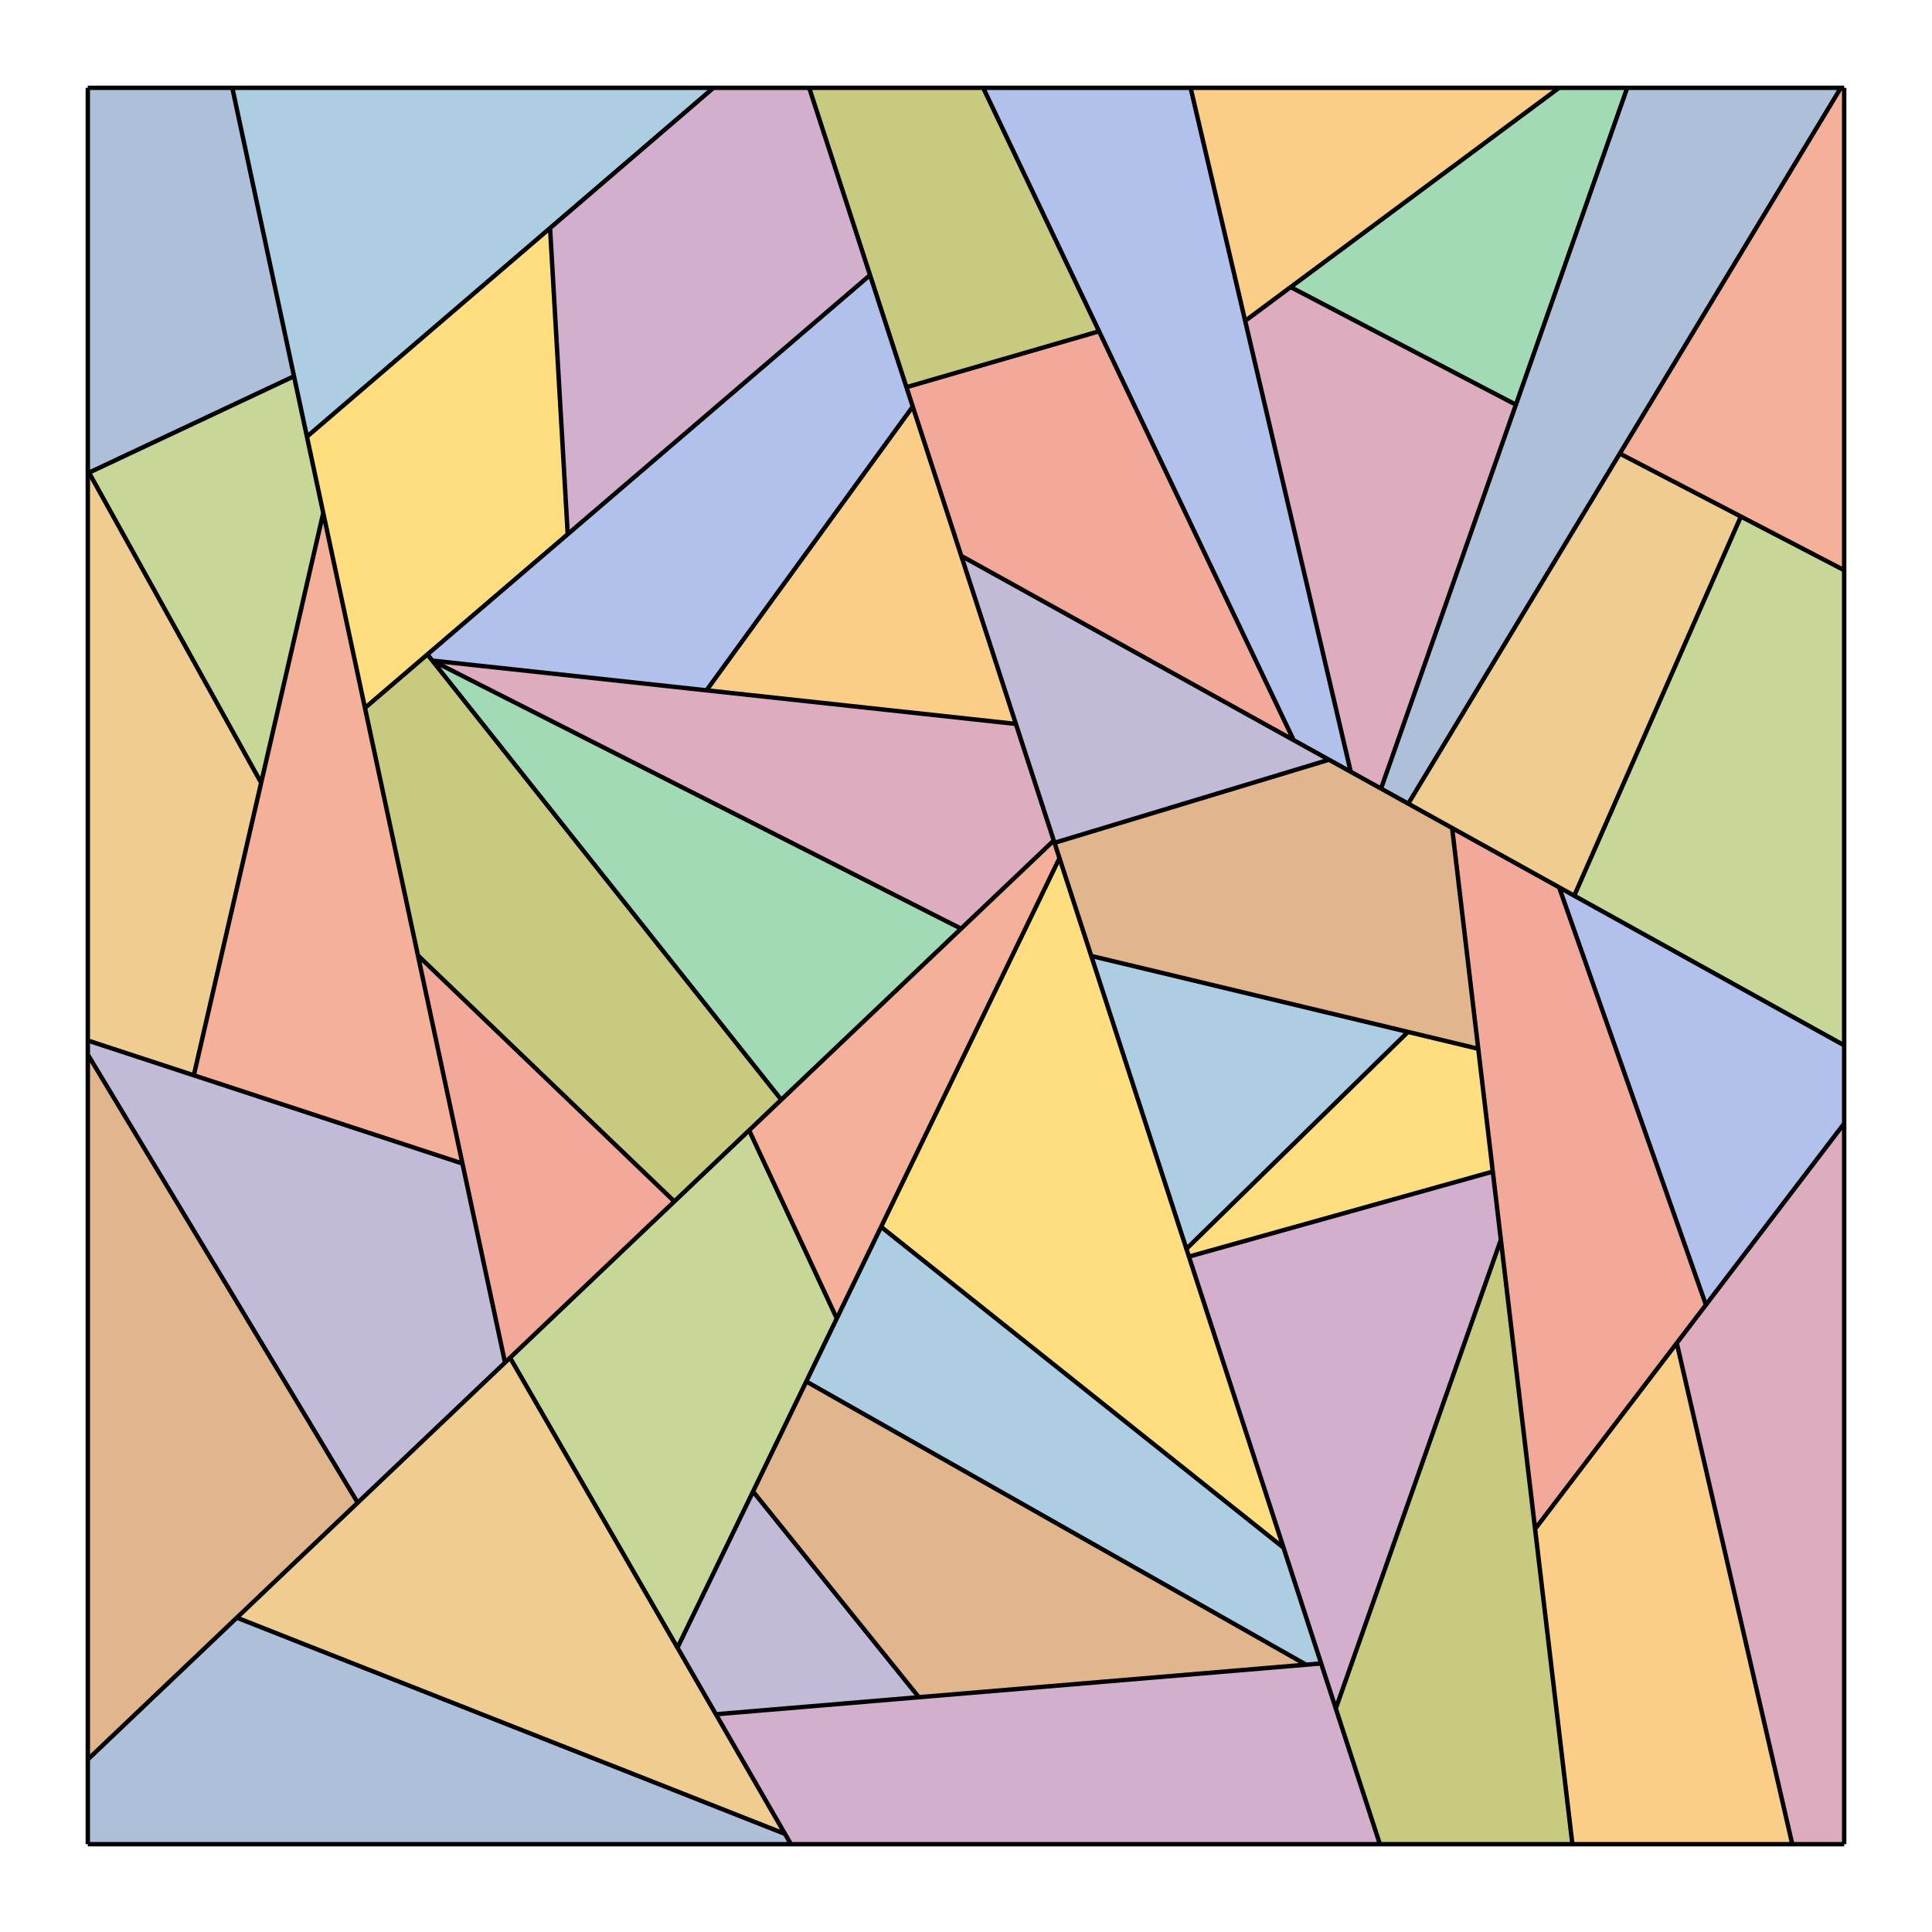
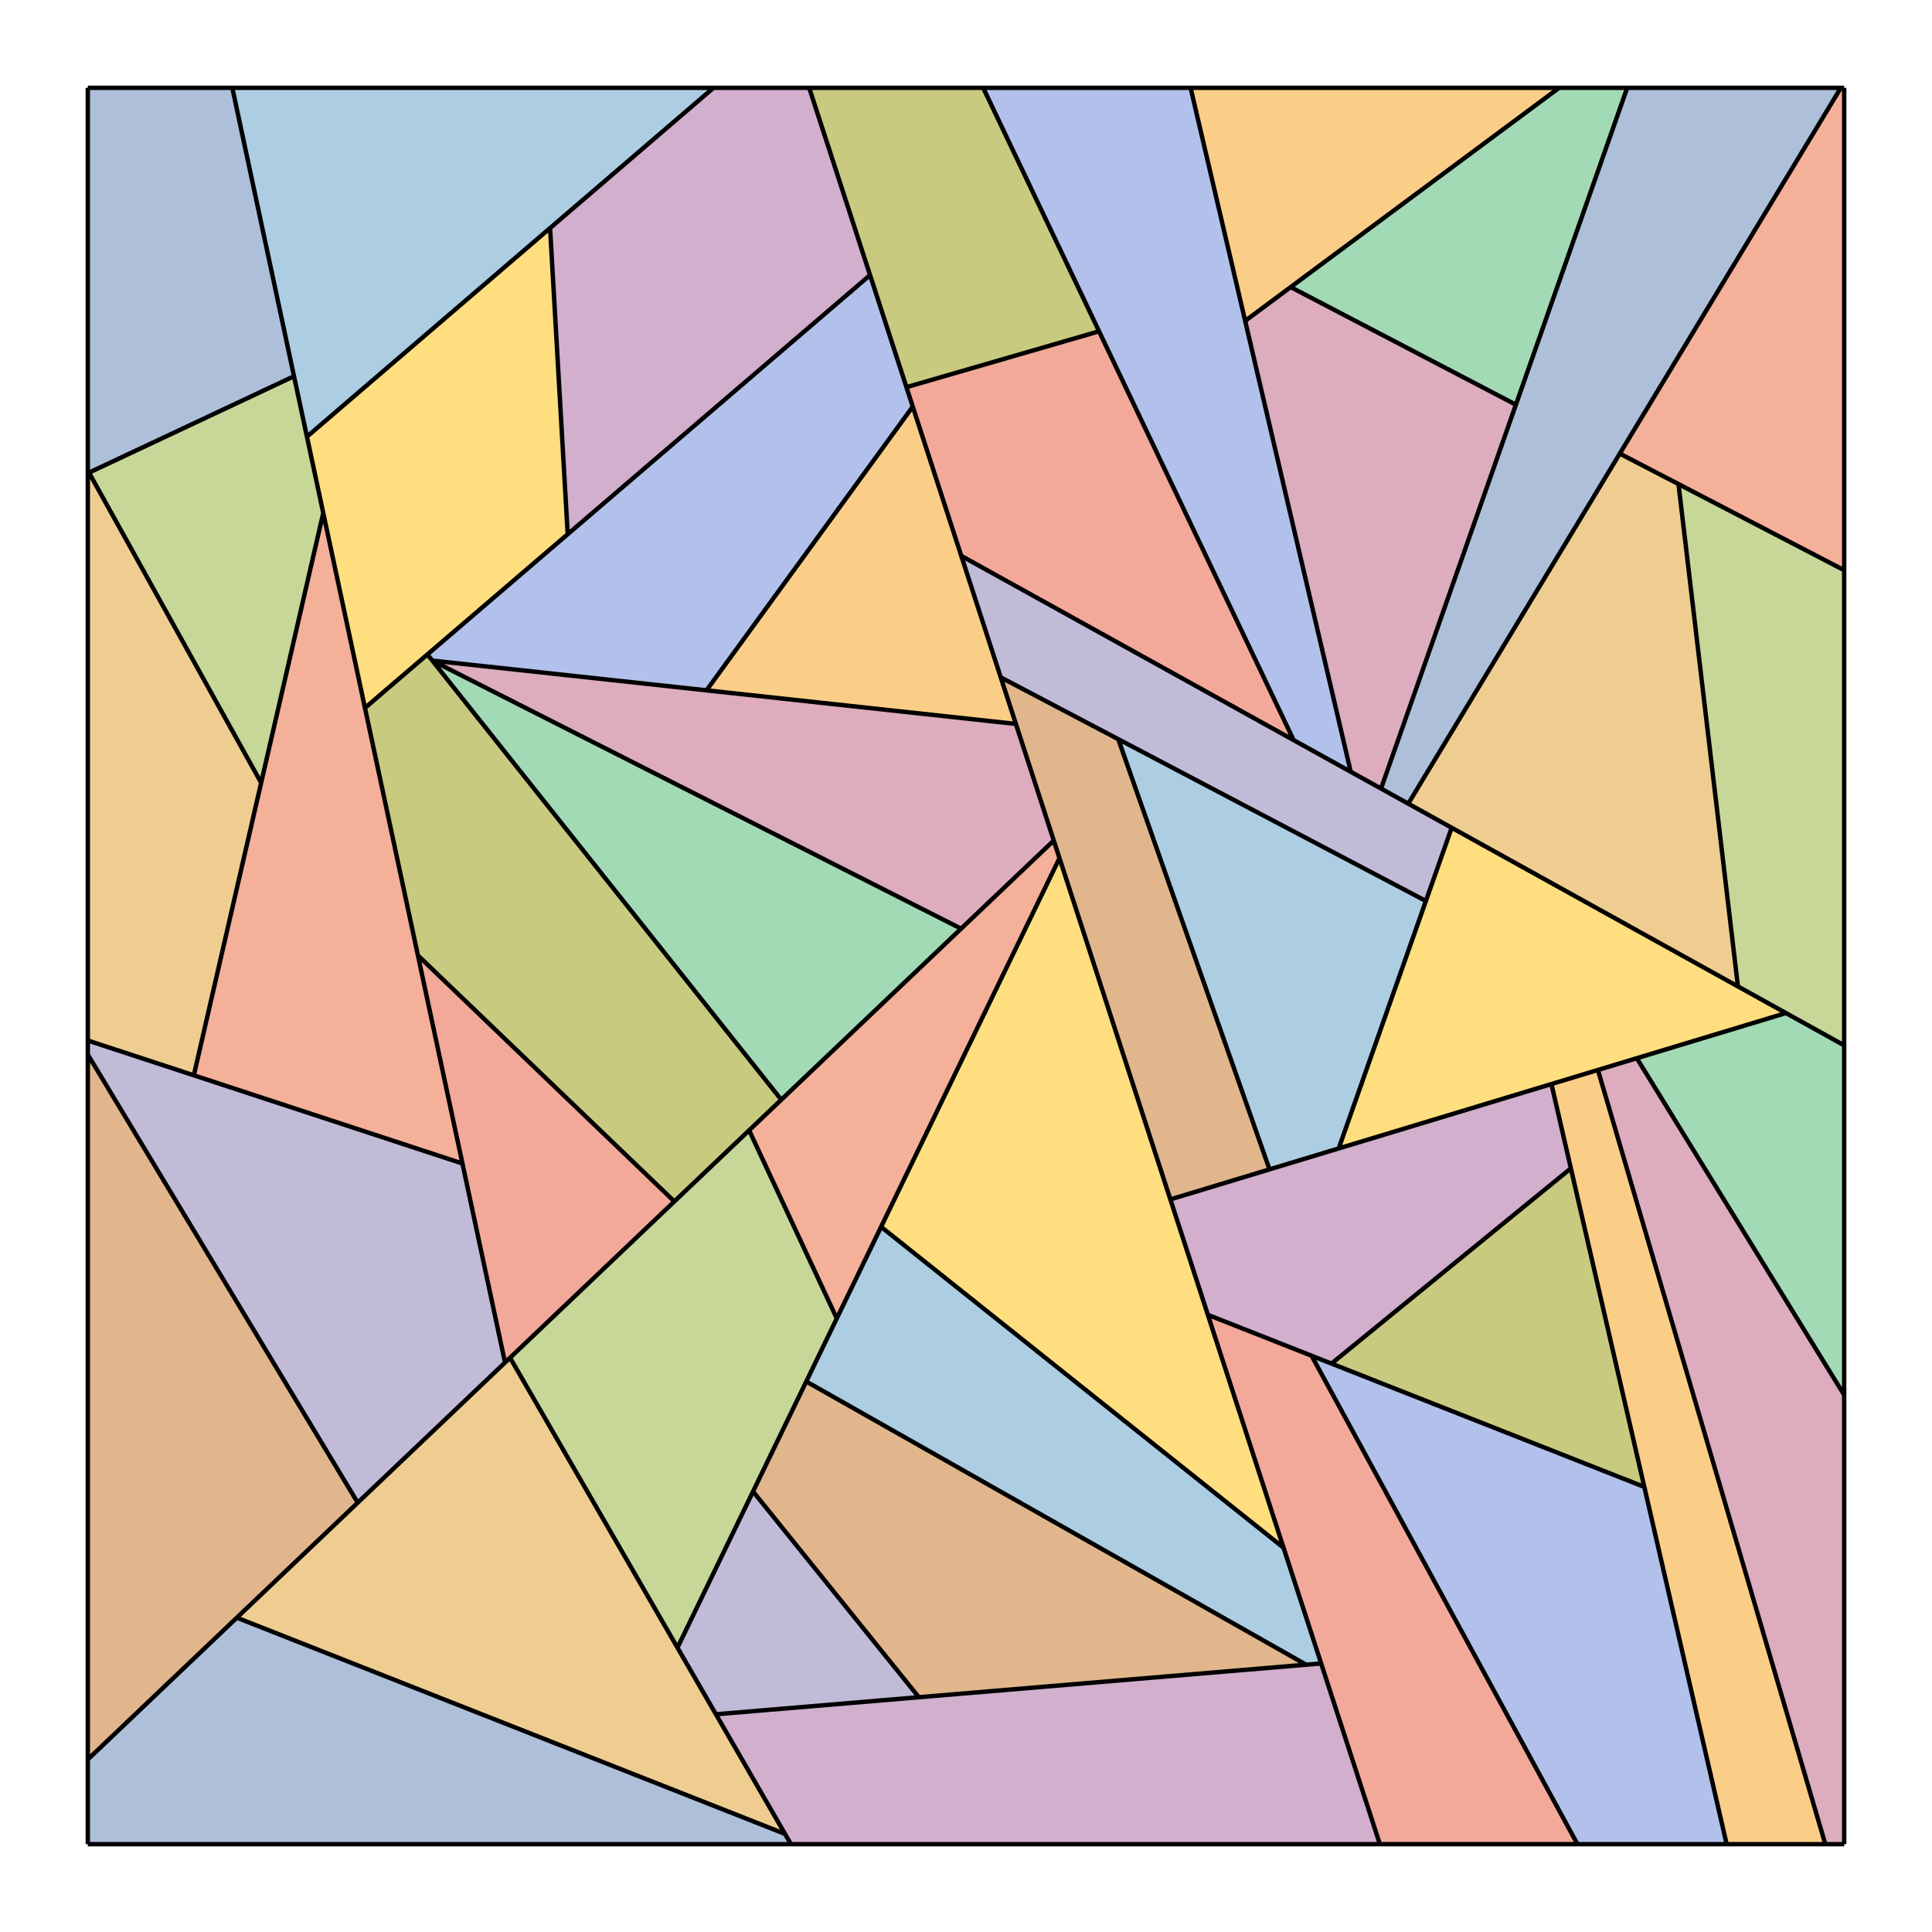
<svg xmlns="http://www.w3.org/2000/svg" width="220pt" height="220pt" viewBox="0 0 220 220" version="1.1">
  <g id="id1">
    <path style=" stroke:none;fill-rule:nonzero;fill:rgb(36.842%,50.678%,70.98%);fill-opacity:0.5;" d="M 10 10 L 26.453 10 L 33.48 42.844 L 10 53.883 Z M 10 10 " />
    <path style=" stroke:none;fill-rule:nonzero;fill:rgb(88.072%,61.104%,14.205%);fill-opacity:0.5;" d="M 10 53.883 L 10.133 53.82 L 29.738 89.137 L 22.07 122.445 L 10 118.484 Z M 10 53.883 " />
    <path style=" stroke:none;fill-rule:nonzero;fill:rgb(56.018%,69.157%,19.488%);fill-opacity:0.5;" d="M 10.133 53.82 L 33.48 42.844 L 36.809 58.414 L 29.738 89.137 Z M 10.133 53.82 " />
    <path style=" stroke:none;fill-rule:nonzero;fill:rgb(92.253%,38.563%,20.918%);fill-opacity:0.5;" d="M 22.07 122.445 L 36.809 58.414 L 52.66 132.492 Z M 22.07 122.445 " />
    <path style=" stroke:none;fill-rule:nonzero;fill:rgb(52.849%,47.062%,70.135%);fill-opacity:0.5;" d="M 10 118.484 L 52.66 132.492 L 57.508 155.156 L 40.734 171.113 L 10 120.086 Z M 10 118.484 " />
    <path style=" stroke:none;fill-rule:nonzero;fill:rgb(77.208%,43.155%,10.239%);fill-opacity:0.5;" d="M 10 120.086 L 40.734 171.113 L 10 200.352 Z M 10 120.086 " />
    <path style=" stroke:none;fill-rule:nonzero;fill:rgb(36.39%,61.85%,78.235%);fill-opacity:0.5;" d="M 26.453 10 L 81.246 10 L 34.953 49.727 Z M 26.453 10 " />
    <path style=" stroke:none;fill-rule:nonzero;fill:rgb(100%,75%,0%);fill-opacity:0.5;" d="M 34.953 49.727 L 62.637 25.973 L 64.645 60.832 L 41.559 80.613 Z M 34.953 49.727 " />
    <path style=" stroke:none;fill-rule:nonzero;fill:rgb(64.762%,37.816%,61.404%);fill-opacity:0.5;" d="M 62.637 25.973 L 81.246 10 L 92.145 10 L 99.074 31.324 L 64.645 60.832 Z M 62.637 25.973 " />
    <path style=" stroke:none;fill-rule:nonzero;fill:rgb(57.159%,58.648%,0%);fill-opacity:0.5;" d="M 41.559 80.613 L 48.672 74.52 L 88.965 125.23 L 76.789 136.812 L 47.59 108.797 Z M 41.559 80.613 " />
    <path style=" stroke:none;fill-rule:nonzero;fill:rgb(91.5%,33.25%,21.25%);fill-opacity:0.5;" d="M 47.59 108.797 L 76.789 136.812 L 57.508 155.156 Z M 47.59 108.797 " />
    <path style=" stroke:none;fill-rule:nonzero;fill:rgb(40.082%,52.201%,85%);fill-opacity:0.5;" d="M 48.672 74.52 L 99.074 31.324 L 103.938 46.301 L 80.453 78.609 L 49.23 75.223 Z M 48.672 74.52 " />
    <path style=" stroke:none;fill-rule:nonzero;fill:rgb(97.283%,62.164%,7.336%);fill-opacity:0.5;" d="M 80.453 78.609 L 103.938 46.301 L 115.68 82.434 Z M 80.453 78.609 " />
    <path style=" stroke:none;fill-rule:nonzero;fill:rgb(73.678%,35.8%,50.303%);fill-opacity:0.5;" d="M 49.23 75.223 L 115.68 82.434 L 119.992 95.711 L 109.441 105.75 L 49.238 75.234 Z M 49.23 75.223 " />
    <path style=" stroke:none;fill-rule:nonzero;fill:rgb(28.026%,71.5%,42.921%);fill-opacity:0.5;" d="M 49.238 75.234 L 109.441 105.75 L 88.965 125.23 Z M 49.238 75.234 " />
    <path style=" stroke:none;fill-rule:nonzero;fill:rgb(36.842%,50.678%,70.98%);fill-opacity:0.5;" d="M 10 200.352 L 26.969 184.207 L 89.387 208.828 L 90.066 210 L 10 210 Z M 10 200.352 " />
    <path style=" stroke:none;fill-rule:nonzero;fill:rgb(88.072%,61.104%,14.205%);fill-opacity:0.5;" d="M 26.969 184.207 L 58.082 154.609 L 89.387 208.828 Z M 26.969 184.207 " />
    <path style=" stroke:none;fill-rule:nonzero;fill:rgb(56.018%,69.157%,19.488%);fill-opacity:0.5;" d="M 58.082 154.609 L 85.305 128.711 L 95.285 150.133 L 77.145 187.621 Z M 58.082 154.609 " />
    <path style=" stroke:none;fill-rule:nonzero;fill:rgb(92.253%,38.563%,20.918%);fill-opacity:0.5;" d="M 85.305 128.711 L 119.992 95.711 L 120.645 97.719 L 95.285 150.133 Z M 85.305 128.711 " />
    <path style=" stroke:none;fill-rule:nonzero;fill:rgb(52.849%,47.062%,70.135%);fill-opacity:0.5;" d="M 77.145 187.621 L 85.75 169.84 L 104.629 193.266 L 81.523 195.207 Z M 77.145 187.621 " />
    <path style=" stroke:none;fill-rule:nonzero;fill:rgb(77.208%,43.155%,10.239%);fill-opacity:0.5;" d="M 85.75 169.84 L 91.812 157.312 L 148.73 189.562 L 104.629 193.266 Z M 85.75 169.84 " />
    <path style=" stroke:none;fill-rule:nonzero;fill:rgb(36.39%,61.85%,78.235%);fill-opacity:0.5;" d="M 91.812 157.312 L 100.332 139.703 L 146.156 176.238 L 150.441 189.418 L 148.73 189.562 Z M 91.812 157.312 " />
    <path style=" stroke:none;fill-rule:nonzero;fill:rgb(100%,75%,0%);fill-opacity:0.5;" d="M 100.332 139.703 L 120.645 97.719 L 146.156 176.238 Z M 100.332 139.703 " />
    <path style=" stroke:none;fill-rule:nonzero;fill:rgb(64.762%,37.816%,61.404%);fill-opacity:0.5;" d="M 81.523 195.207 L 150.441 189.418 L 157.129 210 L 90.066 210 Z M 81.523 195.207 " />
    <path style=" stroke:none;fill-rule:nonzero;fill:rgb(57.159%,58.648%,0%);fill-opacity:0.5;" d="M 92.145 10 L 111.957 10 L 125.152 37.727 L 103.219 44.09 Z M 92.145 10 " />
    <path style=" stroke:none;fill-rule:nonzero;fill:rgb(91.5%,33.25%,21.25%);fill-opacity:0.5;" d="M 103.219 44.09 L 125.152 37.727 L 147.309 84.281 L 109.461 63.297 Z M 103.219 44.09 " />
    <path style=" stroke:none;fill-rule:nonzero;fill:rgb(40.082%,52.201%,85%);fill-opacity:0.5;" d="M 111.957 10 L 135.574 10 L 153.812 87.887 L 147.309 84.281 Z M 111.957 10 " />
    <path style=" stroke:none;fill-rule:nonzero;fill:rgb(97.283%,62.164%,7.336%);fill-opacity:0.5;" d="M 135.574 10 L 177.535 10 L 141.789 36.539 Z M 135.574 10 " />
    <path style=" stroke:none;fill-rule:nonzero;fill:rgb(73.678%,35.8%,50.303%);fill-opacity:0.5;" d="M 141.789 36.539 L 146.969 32.691 L 172.617 46.082 L 157.262 89.797 L 153.812 87.887 Z M 141.789 36.539 " />
    <path style=" stroke:none;fill-rule:nonzero;fill:rgb(28.026%,71.5%,42.921%);fill-opacity:0.5;" d="M 146.969 32.691 L 177.535 10 L 185.293 10 L 172.617 46.082 Z M 146.969 32.691 " />
    <path style=" stroke:none;fill-rule:nonzero;fill:rgb(36.842%,50.678%,70.98%);fill-opacity:0.5;" d="M 157.262 89.797 L 185.293 10 L 209.617 10 L 160.359 91.516 Z M 157.262 89.797 " />
-     <path style=" stroke:none;fill-rule:nonzero;fill:rgb(88.072%,61.104%,14.205%);fill-opacity:0.5;" d="M 160.359 91.516 L 184.449 51.652 L 198.238 58.816 L 179.262 101.996 Z M 160.359 91.516 " />
-     <path style=" stroke:none;fill-rule:nonzero;fill:rgb(56.018%,69.157%,19.488%);fill-opacity:0.5;" d="M 179.262 101.996 L 198.238 58.816 L 210 64.93 L 210 119.035 Z M 179.262 101.996 " />
+     <path style=" stroke:none;fill-rule:nonzero;fill:rgb(88.072%,61.104%,14.205%);fill-opacity:0.5;" d="M 160.359 91.516 L 184.449 51.652 L 191.133 55.125 L 197.902 112.328 Z M 160.359 91.516 " />
+     <path style=" stroke:none;fill-rule:nonzero;fill:rgb(56.018%,69.157%,19.488%);fill-opacity:0.5;" d="M 191.133 55.125 L 210 64.93 L 210 119.035 L 197.902 112.328 Z M 191.133 55.125 " />
    <path style=" stroke:none;fill-rule:nonzero;fill:rgb(92.253%,38.563%,20.918%);fill-opacity:0.5;" d="M 184.449 51.652 L 209.617 10 L 210 10 L 210 64.93 Z M 184.449 51.652 " />
-     <path style=" stroke:none;fill-rule:nonzero;fill:rgb(52.849%,47.062%,70.135%);fill-opacity:0.5;" d="M 109.461 63.297 L 151.336 86.512 L 120.078 95.973 Z M 109.461 63.297 " />
-     <path style=" stroke:none;fill-rule:nonzero;fill:rgb(77.208%,43.155%,10.239%);fill-opacity:0.5;" d="M 120.078 95.973 L 151.336 86.512 L 165.355 94.285 L 168.332 119.426 L 124.262 108.855 Z M 120.078 95.973 " />
-     <path style=" stroke:none;fill-rule:nonzero;fill:rgb(36.39%,61.85%,78.235%);fill-opacity:0.5;" d="M 124.262 108.855 L 160.332 117.504 L 135.102 142.211 Z M 124.262 108.855 " />
-     <path style=" stroke:none;fill-rule:nonzero;fill:rgb(100%,75%,0%);fill-opacity:0.5;" d="M 135.102 142.211 L 160.332 117.504 L 168.332 119.426 L 169.988 133.41 L 135.387 143.09 Z M 135.102 142.211 " />
-     <path style=" stroke:none;fill-rule:nonzero;fill:rgb(64.762%,37.816%,61.404%);fill-opacity:0.5;" d="M 135.387 143.09 L 169.988 133.41 L 170.906 141.176 L 152.109 194.551 Z M 135.387 143.09 " />
-     <path style=" stroke:none;fill-rule:nonzero;fill:rgb(57.159%,58.648%,0%);fill-opacity:0.5;" d="M 152.109 194.551 L 170.906 141.176 L 179.051 210 L 157.129 210 Z M 152.109 194.551 " />
-     <path style=" stroke:none;fill-rule:nonzero;fill:rgb(91.5%,33.25%,21.25%);fill-opacity:0.5;" d="M 165.355 94.285 L 177.539 101.039 L 194.254 148.586 L 174.805 174.105 Z M 165.355 94.285 " />
-     <path style=" stroke:none;fill-rule:nonzero;fill:rgb(40.082%,52.201%,85%);fill-opacity:0.5;" d="M 177.539 101.039 L 210 119.035 L 210 127.93 L 194.254 148.586 Z M 177.539 101.039 " />
-     <path style=" stroke:none;fill-rule:nonzero;fill:rgb(97.283%,62.164%,7.336%);fill-opacity:0.5;" d="M 174.805 174.105 L 190.938 152.941 L 204.09 210 L 179.051 210 Z M 174.805 174.105 " />
-     <path style=" stroke:none;fill-rule:nonzero;fill:rgb(73.678%,35.8%,50.303%);fill-opacity:0.5;" d="M 190.938 152.941 L 210 127.93 L 210 210 L 204.09 210 Z M 190.938 152.941 " />
-     <path style="fill:none;stroke-width:0.5;stroke-linecap:butt;stroke-linejoin:miter;stroke:rgb(0%,0%,0%);stroke-opacity:1;stroke-miterlimit:10;" d="M 0 0 L 16.453 0 M 0 43.883 L 0 0 M 0 43.883 L 0.133 43.82 M 0 108.484 L 0 43.883 M 0 108.484 L 42.66 122.492 M 0 110.086 L 0 108.484 M 0 110.086 L 30.734 161.113 M 0 190.352 L 0 110.086 M 0 190.352 L 16.969 174.207 M 0 200 L 0 190.352 M 0.133 43.82 L 19.738 79.137 M 0.133 43.82 L 23.48 32.844 M 12.07 112.445 L 0 108.484 M 12.07 112.445 L 26.809 48.414 M 16.453 0 L 23.48 32.844 M 16.453 0 L 71.246 0 M 16.969 174.207 L 48.082 144.609 M 16.969 174.207 L 79.387 198.828 M 19.738 79.137 L 0.133 43.82 M 19.738 79.137 L 12.07 112.445 M 23.48 32.844 L 0 43.883 M 23.48 32.844 L 26.809 48.414 M 24.953 39.727 L 16.453 0 M 24.953 39.727 L 52.637 15.973 M 26.809 48.414 L 19.738 79.137 M 26.809 48.414 L 42.66 122.492 M 30.734 161.113 L 0 110.086 M 30.734 161.113 L 0 190.352 M 31.559 70.613 L 24.953 39.727 M 31.559 70.613 L 38.672 64.52 M 37.59 98.797 L 31.559 70.613 M 37.59 98.797 L 66.789 126.812 M 38.672 64.52 L 78.965 115.23 M 38.672 64.52 L 89.074 21.324 M 39.23 65.223 L 38.672 64.52 M 39.23 65.223 L 105.68 72.434 M 39.238 65.234 L 39.23 65.223 M 39.238 65.234 L 99.441 95.75 M 42.66 122.492 L 12.07 112.445 M 42.66 122.492 L 47.508 145.156 M 47.508 145.156 L 30.734 161.113 M 47.508 145.156 L 37.59 98.797 M 48.082 144.609 L 75.305 118.711 M 48.082 144.609 L 79.387 198.828 M 52.637 15.973 L 54.645 50.832 M 52.637 15.973 L 71.246 0 M 54.645 50.832 L 31.559 70.613 M 54.645 50.832 L 52.637 15.973 M 66.789 126.812 L 37.59 98.797 M 66.789 126.812 L 47.508 145.156 M 67.145 177.621 L 48.082 144.609 M 67.145 177.621 L 75.75 159.84 M 70.453 68.609 L 39.23 65.223 M 70.453 68.609 L 93.938 36.301 M 71.246 0 L 24.953 39.727 M 71.246 0 L 82.145 0 M 71.523 185.207 L 67.145 177.621 M 71.523 185.207 L 140.441 179.418 M 75.305 118.711 L 85.285 140.133 M 75.305 118.711 L 109.992 85.711 M 75.75 159.84 L 81.812 147.312 M 75.75 159.84 L 94.629 183.266 M 78.965 115.23 L 39.238 65.234 M 78.965 115.23 L 66.789 126.812 M 79.387 198.828 L 16.969 174.207 M 79.387 198.828 L 80.066 200 M 80.066 200 L 0 200 M 80.066 200 L 71.523 185.207 M 81.812 147.312 L 90.332 129.703 M 81.812 147.312 L 138.73 179.562 M 82.145 0 L 89.074 21.324 M 82.145 0 L 101.957 0 M 85.285 140.133 L 67.145 177.621 M 85.285 140.133 L 75.305 118.711 M 89.074 21.324 L 54.645 50.832 M 89.074 21.324 L 93.938 36.301 M 90.332 129.703 L 110.645 87.719 M 90.332 129.703 L 136.156 166.238 M 93.219 34.09 L 82.145 0 M 93.219 34.09 L 115.152 27.727 M 93.938 36.301 L 70.453 68.609 M 93.938 36.301 L 105.68 72.434 M 94.629 183.266 L 71.523 185.207 M 94.629 183.266 L 75.75 159.84 M 99.441 95.75 L 39.238 65.234 M 99.441 95.75 L 78.965 115.23 M 99.461 53.297 L 93.219 34.09 M 99.461 53.297 L 141.336 76.512 M 101.957 0 L 115.152 27.727 M 101.957 0 L 125.574 0 M 105.68 72.434 L 70.453 68.609 M 105.68 72.434 L 109.992 85.711 M 109.992 85.711 L 99.441 95.75 M 109.992 85.711 L 110.645 87.719 M 110.078 85.973 L 99.461 53.297 M 110.078 85.973 L 141.336 76.512 M 110.645 87.719 L 85.285 140.133 M 110.645 87.719 L 136.156 166.238 M 114.262 98.855 L 110.078 85.973 M 114.262 98.855 L 150.332 107.504 M 115.152 27.727 L 93.219 34.09 M 115.152 27.727 L 137.309 74.281 M 125.102 132.211 L 114.262 98.855 M 125.102 132.211 L 150.332 107.504 M 125.387 133.09 L 125.102 132.211 M 125.387 133.09 L 159.988 123.41 M 125.574 0 L 143.812 77.887 M 125.574 0 L 167.535 0 M 131.789 26.539 L 125.574 0 M 131.789 26.539 L 136.969 22.691 M 136.156 166.238 L 90.332 129.703 M 136.156 166.238 L 140.441 179.418 M 136.969 22.691 L 162.617 36.082 M 136.969 22.691 L 167.535 0 M 137.309 74.281 L 99.461 53.297 M 137.309 74.281 L 101.957 0 M 138.73 179.562 L 81.812 147.312 M 138.73 179.562 L 94.629 183.266 M 140.441 179.418 L 138.73 179.562 M 140.441 179.418 L 147.129 200 M 141.336 76.512 L 110.078 85.973 M 141.336 76.512 L 155.355 84.285 M 142.109 184.551 L 125.387 133.09 M 142.109 184.551 L 160.906 131.176 M 143.812 77.887 L 131.789 26.539 M 143.812 77.887 L 137.309 74.281 M 147.129 200 L 80.066 200 M 147.129 200 L 142.109 184.551 M 147.262 79.797 L 143.812 77.887 M 147.262 79.797 L 175.293 0 M 150.332 107.504 L 125.102 132.211 M 150.332 107.504 L 158.332 109.426 M 150.359 81.516 L 147.262 79.797 M 150.359 81.516 L 174.449 41.652 M 155.355 84.285 L 158.332 109.426 M 155.355 84.285 L 167.539 91.039 M 158.332 109.426 L 114.262 98.855 M 158.332 109.426 L 159.988 123.41 M 159.988 123.41 L 125.387 133.09 M 159.988 123.41 L 160.906 131.176 M 160.906 131.176 L 142.109 184.551 M 160.906 131.176 L 169.051 200 M 162.617 36.082 L 136.969 22.691 M 162.617 36.082 L 147.262 79.797 M 164.805 164.105 L 155.355 84.285 M 164.805 164.105 L 180.938 142.941 M 167.535 0 L 131.789 26.539 M 167.535 0 L 175.293 0 M 167.539 91.039 L 184.254 138.586 M 167.539 91.039 L 200 109.035 M 169.051 200 L 147.129 200 M 169.051 200 L 164.805 164.105 M 169.262 91.996 L 150.359 81.516 M 169.262 91.996 L 188.238 48.816 M 174.449 41.652 L 188.238 48.816 M 174.449 41.652 L 199.617 0 M 175.293 0 L 162.617 36.082 M 175.293 0 L 199.617 0 M 180.938 142.941 L 194.09 200 M 180.938 142.941 L 200 117.93 M 184.254 138.586 L 164.805 164.105 M 184.254 138.586 L 167.539 91.039 M 188.238 48.816 L 169.262 91.996 M 188.238 48.816 L 200 54.93 M 194.09 200 L 169.051 200 M 194.09 200 L 180.938 142.941 M 199.617 0 L 150.359 81.516 M 199.617 0 L 200 0 M 200 117.93 L 184.254 138.586 M 200 117.93 L 200 200 M 200 54.93 L 174.449 41.652 M 200 54.93 L 200 109.035 M 200 109.035 L 169.262 91.996 M 200 109.035 L 200 117.93 M 200 0 L 200 54.93 M 200 200 L 194.09 200 " transform="matrix(1,0,0,1,10,10)" />
+     <path style=" stroke:none;fill-rule:nonzero;fill:rgb(52.849%,47.062%,70.135%);fill-opacity:0.5;" d="M 109.461 63.297 L 165.305 94.254 L 162.367 102.594 L 113.957 77.133 Z M 109.461 63.297 " />
+     <path style=" stroke:none;fill-rule:nonzero;fill:rgb(77.208%,43.155%,10.239%);fill-opacity:0.5;" d="M 113.957 77.133 L 127.34 84.172 L 144.562 133.16 L 133.27 136.578 Z M 113.957 77.133 " />
+     <path style=" stroke:none;fill-rule:nonzero;fill:rgb(36.39%,61.85%,78.235%);fill-opacity:0.5;" d="M 127.34 84.172 L 162.367 102.594 L 152.441 130.773 L 144.562 133.16 Z M 127.34 84.172 " />
+     <path style=" stroke:none;fill-rule:nonzero;fill:rgb(100%,75%,0%);fill-opacity:0.5;" d="M 152.441 130.773 L 165.305 94.254 L 203.367 115.359 Z M 152.441 130.773 " />
+     <path style=" stroke:none;fill-rule:nonzero;fill:rgb(64.762%,37.816%,61.404%);fill-opacity:0.5;" d="M 133.27 136.578 L 176.664 123.441 L 178.879 133.039 L 151.617 155.273 L 137.543 149.723 Z M 133.27 136.578 " />
+     <path style=" stroke:none;fill-rule:nonzero;fill:rgb(57.159%,58.648%,0%);fill-opacity:0.5;" d="M 151.617 155.273 L 178.879 133.039 L 187.242 169.32 Z M 151.617 155.273 " />
+     <path style=" stroke:none;fill-rule:nonzero;fill:rgb(91.5%,33.25%,21.25%);fill-opacity:0.5;" d="M 137.543 149.723 L 149.355 154.383 L 179.629 210 L 157.129 210 Z M 137.543 149.723 " />
+     <path style=" stroke:none;fill-rule:nonzero;fill:rgb(40.082%,52.201%,85%);fill-opacity:0.5;" d="M 149.355 154.383 L 187.242 169.32 L 196.617 210 L 179.629 210 Z M 149.355 154.383 " />
+     <path style=" stroke:none;fill-rule:nonzero;fill:rgb(97.283%,62.164%,7.336%);fill-opacity:0.5;" d="M 176.664 123.441 L 181.957 121.84 L 207.852 210 L 196.617 210 Z M 176.664 123.441 " />
+     <path style=" stroke:none;fill-rule:nonzero;fill:rgb(73.678%,35.8%,50.303%);fill-opacity:0.5;" d="M 181.957 121.84 L 186.387 120.5 L 210 158.848 L 210 210 L 207.852 210 Z M 181.957 121.84 " />
+     <path style=" stroke:none;fill-rule:nonzero;fill:rgb(28.026%,71.5%,42.921%);fill-opacity:0.5;" d="M 186.387 120.5 L 203.367 115.359 L 210 119.035 L 210 158.848 Z M 186.387 120.5 " />
+     <path style="fill:none;stroke-width:0.5;stroke-linecap:butt;stroke-linejoin:miter;stroke:rgb(0%,0%,0%);stroke-opacity:1;stroke-miterlimit:10;" d="M 0 0 L 16.453 0 M 0 43.883 L 0 0 M 0 43.883 L 0.133 43.82 M 0 108.484 L 0 43.883 M 0 108.484 L 42.66 122.492 M 0 110.086 L 0 108.484 M 0 110.086 L 30.734 161.113 M 0 190.352 L 0 110.086 M 0 190.352 L 16.969 174.207 M 0 200 L 0 190.352 M 0.133 43.82 L 19.738 79.137 M 0.133 43.82 L 23.48 32.844 M 12.07 112.445 L 0 108.484 M 12.07 112.445 L 26.809 48.414 M 16.453 0 L 23.48 32.844 M 16.453 0 L 71.246 0 M 16.969 174.207 L 48.082 144.609 M 16.969 174.207 L 79.387 198.828 M 19.738 79.137 L 0.133 43.82 M 19.738 79.137 L 12.07 112.445 M 23.48 32.844 L 0 43.883 M 23.48 32.844 L 26.809 48.414 M 24.953 39.727 L 16.453 0 M 24.953 39.727 L 52.637 15.973 M 26.809 48.414 L 19.738 79.137 M 26.809 48.414 L 42.66 122.492 M 30.734 161.113 L 0 110.086 M 30.734 161.113 L 0 190.352 M 31.559 70.613 L 24.953 39.727 M 31.559 70.613 L 38.672 64.52 M 37.59 98.797 L 31.559 70.613 M 37.59 98.797 L 66.789 126.812 M 38.672 64.52 L 78.965 115.23 M 38.672 64.52 L 89.074 21.324 M 39.23 65.223 L 38.672 64.52 M 39.23 65.223 L 105.68 72.434 M 39.238 65.234 L 39.23 65.223 M 39.238 65.234 L 99.441 95.75 M 42.66 122.492 L 12.07 112.445 M 42.66 122.492 L 47.508 145.156 M 47.508 145.156 L 30.734 161.113 M 47.508 145.156 L 37.59 98.797 M 48.082 144.609 L 75.305 118.711 M 48.082 144.609 L 79.387 198.828 M 52.637 15.973 L 54.645 50.832 M 52.637 15.973 L 71.246 0 M 54.645 50.832 L 31.559 70.613 M 54.645 50.832 L 52.637 15.973 M 66.789 126.812 L 37.59 98.797 M 66.789 126.812 L 47.508 145.156 M 67.145 177.621 L 48.082 144.609 M 67.145 177.621 L 75.75 159.84 M 70.453 68.609 L 39.23 65.223 M 70.453 68.609 L 93.938 36.301 M 71.246 0 L 24.953 39.727 M 71.246 0 L 82.145 0 M 71.523 185.207 L 67.145 177.621 M 71.523 185.207 L 140.441 179.418 M 75.305 118.711 L 85.285 140.133 M 75.305 118.711 L 109.992 85.711 M 75.75 159.84 L 81.812 147.312 M 75.75 159.84 L 94.629 183.266 M 78.965 115.23 L 39.238 65.234 M 78.965 115.23 L 66.789 126.812 M 79.387 198.828 L 16.969 174.207 M 79.387 198.828 L 80.066 200 M 80.066 200 L 0 200 M 80.066 200 L 71.523 185.207 M 81.812 147.312 L 90.332 129.703 M 81.812 147.312 L 138.73 179.562 M 82.145 0 L 89.074 21.324 M 82.145 0 L 101.957 0 M 85.285 140.133 L 67.145 177.621 M 85.285 140.133 L 75.305 118.711 M 89.074 21.324 L 54.645 50.832 M 89.074 21.324 L 93.938 36.301 M 90.332 129.703 L 110.645 87.719 M 90.332 129.703 L 136.156 166.238 M 93.219 34.09 L 82.145 0 M 93.219 34.09 L 115.152 27.727 M 93.938 36.301 L 70.453 68.609 M 93.938 36.301 L 105.68 72.434 M 94.629 183.266 L 71.523 185.207 M 94.629 183.266 L 75.75 159.84 M 99.441 95.75 L 39.238 65.234 M 99.441 95.75 L 78.965 115.23 M 99.461 53.297 L 93.219 34.09 M 99.461 53.297 L 155.305 84.254 M 101.957 0 L 115.152 27.727 M 101.957 0 L 125.574 0 M 103.957 67.133 L 99.461 53.297 M 103.957 67.133 L 117.34 74.172 M 105.68 72.434 L 70.453 68.609 M 105.68 72.434 L 109.992 85.711 M 109.992 85.711 L 99.441 95.75 M 109.992 85.711 L 110.645 87.719 M 110.645 87.719 L 85.285 140.133 M 110.645 87.719 L 136.156 166.238 M 115.152 27.727 L 93.219 34.09 M 115.152 27.727 L 137.309 74.281 M 117.34 74.172 L 134.562 123.16 M 117.34 74.172 L 152.367 92.594 M 123.27 126.578 L 103.957 67.133 M 123.27 126.578 L 166.664 113.441 M 125.574 0 L 143.812 77.887 M 125.574 0 L 167.535 0 M 127.543 139.723 L 123.27 126.578 M 127.543 139.723 L 139.355 144.383 M 131.789 26.539 L 125.574 0 M 131.789 26.539 L 136.969 22.691 M 134.562 123.16 L 117.34 74.172 M 134.562 123.16 L 123.27 126.578 M 136.156 166.238 L 90.332 129.703 M 136.156 166.238 L 140.441 179.418 M 136.969 22.691 L 162.617 36.082 M 136.969 22.691 L 167.535 0 M 137.309 74.281 L 99.461 53.297 M 137.309 74.281 L 101.957 0 M 138.73 179.562 L 81.812 147.312 M 138.73 179.562 L 94.629 183.266 M 139.355 144.383 L 169.629 200 M 139.355 144.383 L 177.242 159.32 M 140.441 179.418 L 138.73 179.562 M 140.441 179.418 L 147.129 200 M 141.617 145.273 L 127.543 139.723 M 141.617 145.273 L 168.879 123.039 M 142.441 120.773 L 134.562 123.16 M 142.441 120.773 L 155.305 84.254 M 143.812 77.887 L 131.789 26.539 M 143.812 77.887 L 137.309 74.281 M 147.129 200 L 80.066 200 M 147.129 200 L 127.543 139.723 M 147.262 79.797 L 143.812 77.887 M 147.262 79.797 L 175.293 0 M 150.359 81.516 L 147.262 79.797 M 150.359 81.516 L 174.449 41.652 M 152.367 92.594 L 103.957 67.133 M 152.367 92.594 L 142.441 120.773 M 155.305 84.254 L 152.367 92.594 M 155.305 84.254 L 193.367 105.359 M 162.617 36.082 L 136.969 22.691 M 162.617 36.082 L 147.262 79.797 M 166.664 113.441 L 168.879 123.039 M 166.664 113.441 L 171.957 111.84 M 167.535 0 L 131.789 26.539 M 167.535 0 L 175.293 0 M 168.879 123.039 L 141.617 145.273 M 168.879 123.039 L 177.242 159.32 M 169.629 200 L 139.355 144.383 M 169.629 200 L 147.129 200 M 171.957 111.84 L 176.387 110.5 M 171.957 111.84 L 197.852 200 M 174.449 41.652 L 181.133 45.125 M 174.449 41.652 L 199.617 0 M 175.293 0 L 162.617 36.082 M 175.293 0 L 199.617 0 M 176.387 110.5 L 193.367 105.359 M 176.387 110.5 L 200 148.848 M 177.242 159.32 L 141.617 145.273 M 177.242 159.32 L 186.617 200 M 181.133 45.125 L 187.902 102.328 M 181.133 45.125 L 200 54.93 M 186.617 200 L 166.664 113.441 M 186.617 200 L 169.629 200 M 187.902 102.328 L 150.359 81.516 M 187.902 102.328 L 181.133 45.125 M 193.367 105.359 L 142.441 120.773 M 193.367 105.359 L 200 109.035 M 197.852 200 L 171.957 111.84 M 197.852 200 L 186.617 200 M 199.617 0 L 150.359 81.516 M 199.617 0 L 200 0 M 200 148.848 L 176.387 110.5 M 200 148.848 L 200 200 M 200 109.035 L 187.902 102.328 M 200 109.035 L 200 148.848 M 200 0 L 200 54.93 M 200 54.93 L 174.449 41.652 M 200 54.93 L 200 109.035 M 200 200 L 197.852 200 " transform="matrix(1,0,0,1,10,10)" />
  </g>
</svg>
